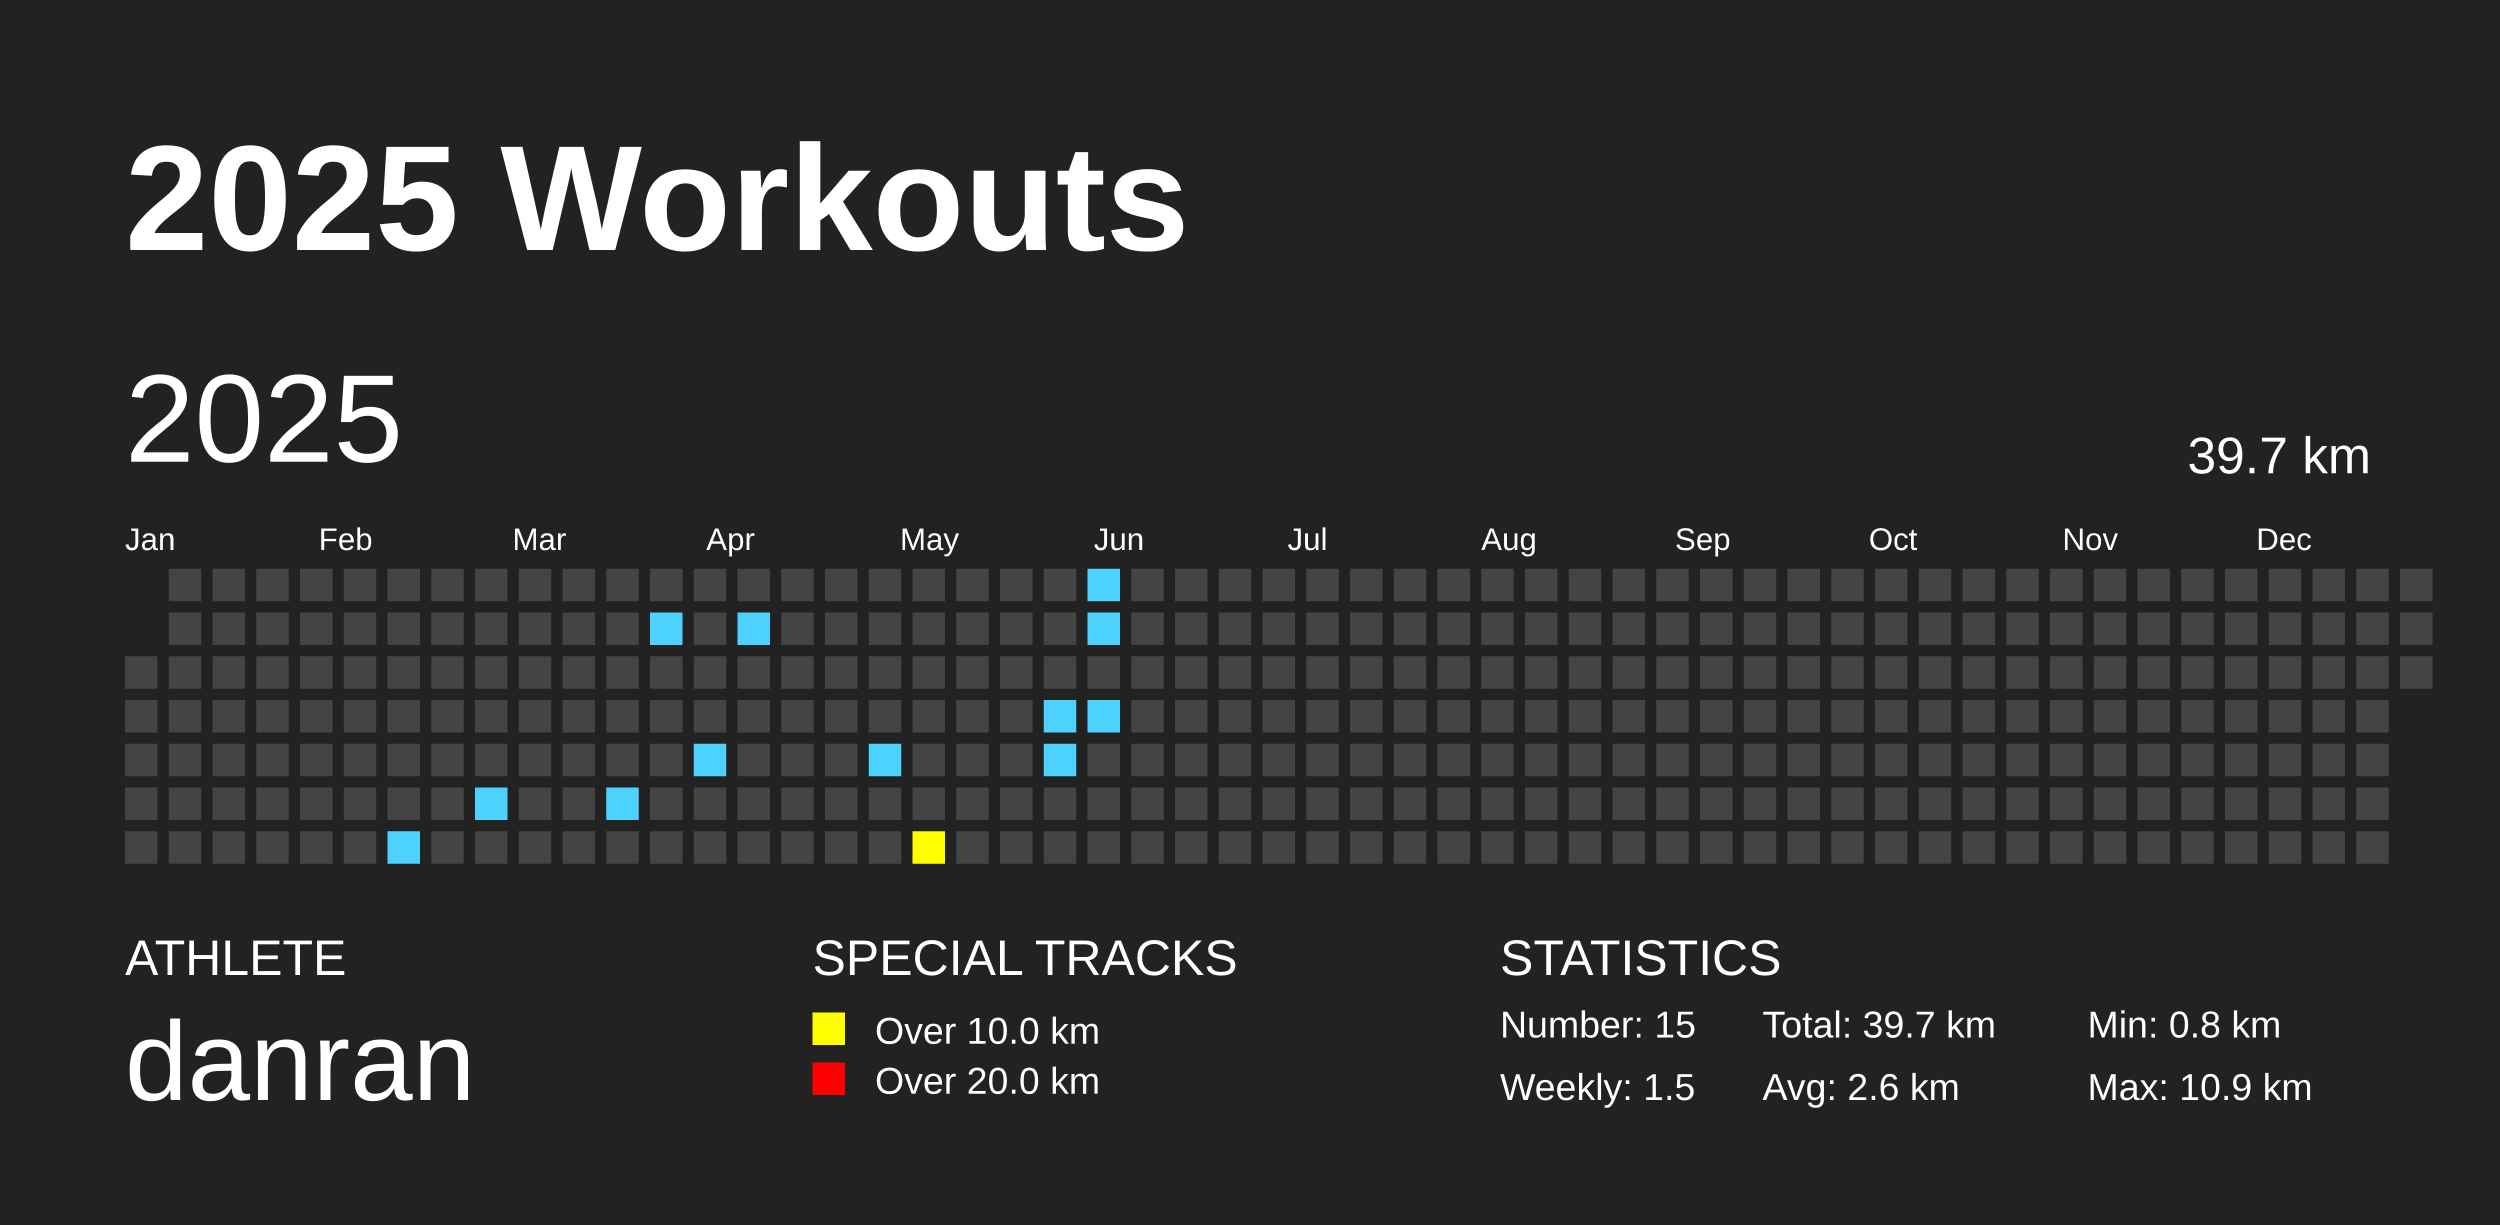
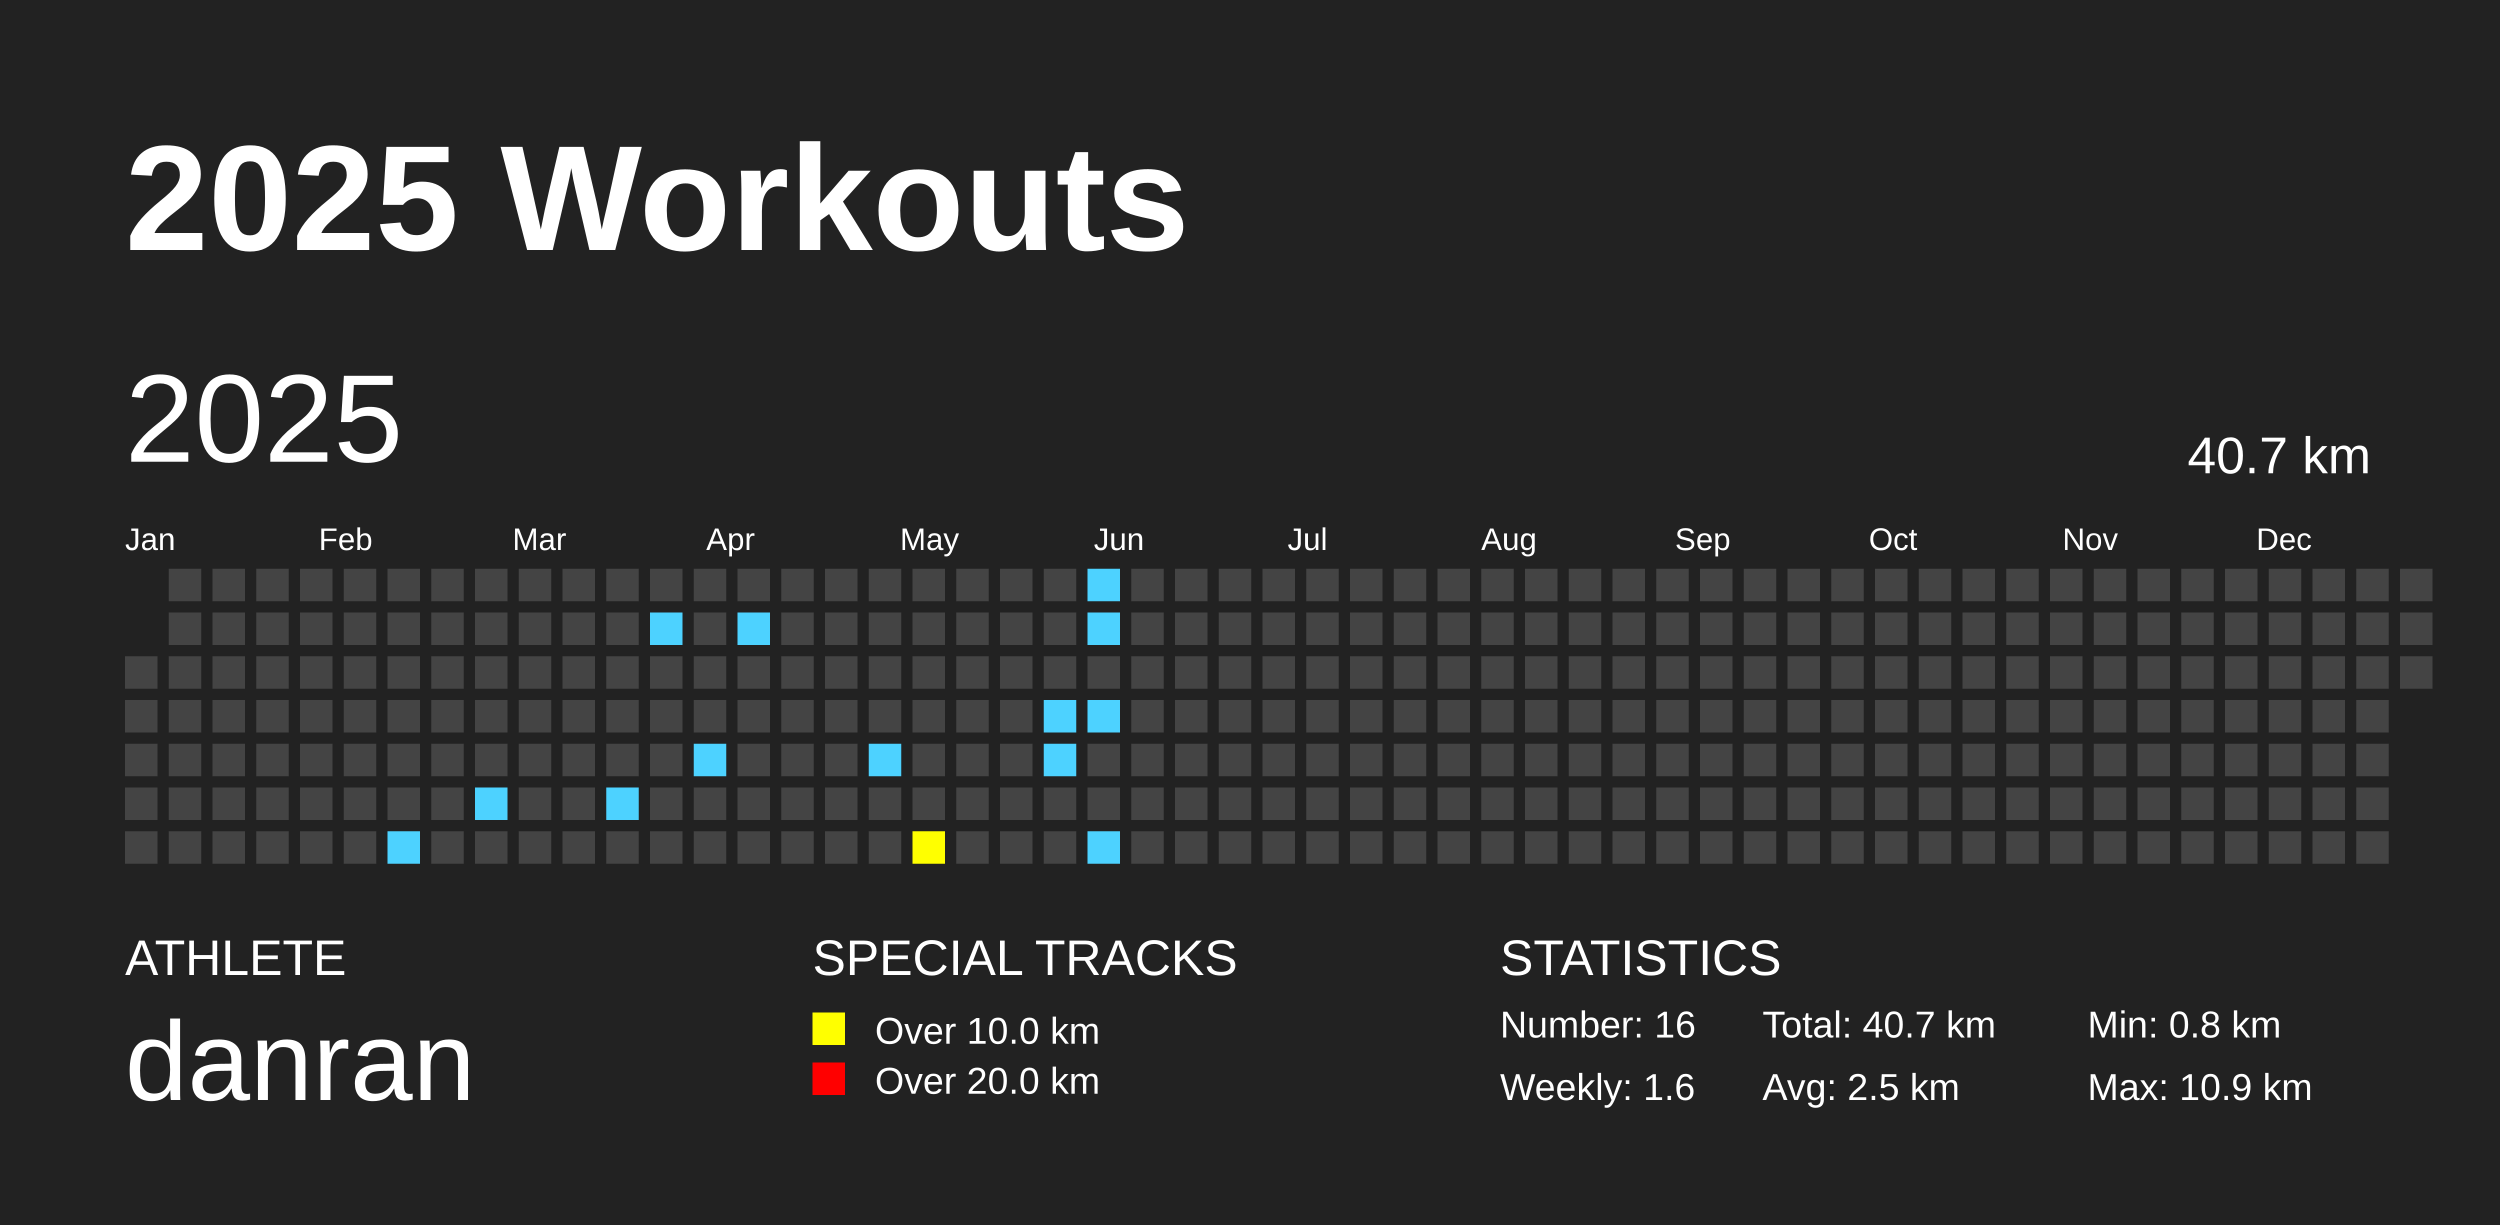
<svg xmlns="http://www.w3.org/2000/svg" baseProfile="full" height="98mm" version="1.1" viewBox="0,0,200,98" width="200mm">
  <defs />
  <rect fill="#222222" height="98" width="200" x="0" y="0" />
  <text fill="#FFFFFF" style="font-size:12px; font-family:Arial; font-weight:bold;" x="10" y="20">2025 Workouts</text>
  <text fill="#FFFFFF" style="font-size:4px; font-family:Arial" x="10" y="78">ATHLETE</text>
  <text fill="#FFFFFF" style="font-size:9px; font-family:Arial" x="10" y="88">danran</text>
  <text fill="#FFFFFF" style="font-size:4px; font-family:Arial" x="65" y="78">SPECIAL TRACKS</text>
  <rect fill="yellow" height="2.6" width="2.6" x="65" y="81" />
  <text fill="#FFFFFF" style="font-size:3px; font-family:Arial" x="70" y="83.5">Over 10.0 km</text>
  <rect fill="red" height="2.6" width="2.6" x="65" y="85" />
  <text fill="#FFFFFF" style="font-size:3px; font-family:Arial" x="70" y="87.5">Over 20.0 km</text>
  <text fill="#FFFFFF" style="font-size:4px; font-family:Arial" x="120" y="78">STATISTICS</text>
-   <text fill="#FFFFFF" style="font-size:3px; font-family:Arial" x="120" y="83">Number: 15</text>
-   <text fill="#FFFFFF" style="font-size:3px; font-family:Arial" x="120" y="88">Weekly: 1.5</text>
-   <text fill="#FFFFFF" style="font-size:3px; font-family:Arial" x="141" y="83">Total: 39.7 km</text>
-   <text fill="#FFFFFF" style="font-size:3px; font-family:Arial" x="141" y="88">Avg: 2.6 km</text>
+   <text fill="#FFFFFF" style="font-size:3px; font-family:Arial" x="120" y="83">Number: 16</text>
+   <text fill="#FFFFFF" style="font-size:3px; font-family:Arial" x="120" y="88">Weekly: 1.6</text>
+   <text fill="#FFFFFF" style="font-size:3px; font-family:Arial" x="141" y="83">Total: 40.7 km</text>
+   <text fill="#FFFFFF" style="font-size:3px; font-family:Arial" x="141" y="88">Avg: 2.5 km</text>
  <text fill="#FFFFFF" style="font-size:3px; font-family:Arial" x="167" y="83">Min: 0.8 km</text>
  <text fill="#FFFFFF" style="font-size:3px; font-family:Arial" x="167" y="88">Max: 10.9 km</text>
  <text dominant-baseline="hanging" fill="#FFFFFF" style="font-size:10.0px; font-family:Arial;" x="10" y="30">2025</text>
-   <text dominant-baseline="hanging" fill="#FFFFFF" style="font-size:4.125px; font-family:Arial;" x="175" y="35">39.7 km</text>
+   <text dominant-baseline="hanging" fill="#FFFFFF" style="font-size:4.125px; font-family:Arial;" x="175" y="35">40.7 km</text>
  <text fill="#FFFFFF" style="font-size:2.5px; font-family:Arial" x="10.0" y="44">Jan</text>
  <text fill="#FFFFFF" style="font-size:2.5px; font-family:Arial" x="25.5" y="44">Feb</text>
  <text fill="#FFFFFF" style="font-size:2.5px; font-family:Arial" x="41.0" y="44">Mar</text>
  <text fill="#FFFFFF" style="font-size:2.5px; font-family:Arial" x="56.5" y="44">Apr</text>
  <text fill="#FFFFFF" style="font-size:2.5px; font-family:Arial" x="72.0" y="44">May</text>
  <text fill="#FFFFFF" style="font-size:2.5px; font-family:Arial" x="87.5" y="44">Jun</text>
  <text fill="#FFFFFF" style="font-size:2.5px; font-family:Arial" x="103.0" y="44">Jul</text>
  <text fill="#FFFFFF" style="font-size:2.5px; font-family:Arial" x="118.5" y="44">Aug</text>
  <text fill="#FFFFFF" style="font-size:2.5px; font-family:Arial" x="134.0" y="44">Sep</text>
  <text fill="#FFFFFF" style="font-size:2.5px; font-family:Arial" x="149.5" y="44">Oct</text>
  <text fill="#FFFFFF" style="font-size:2.5px; font-family:Arial" x="165.0" y="44">Nov</text>
  <text fill="#FFFFFF" style="font-size:2.5px; font-family:Arial" x="180.5" y="44">Dec</text>
  <rect fill="#444444" height="2.6" width="2.6" x="10.0" y="52.5" />
  <rect fill="#444444" height="2.6" width="2.6" x="10.0" y="56.0" />
  <rect fill="#444444" height="2.6" width="2.6" x="10.0" y="59.5" />
  <rect fill="#444444" height="2.6" width="2.6" x="10.0" y="63.0" />
  <rect fill="#444444" height="2.6" width="2.6" x="10.0" y="66.5" />
  <rect fill="#444444" height="2.6" width="2.6" x="13.5" y="45.5" />
  <rect fill="#444444" height="2.6" width="2.6" x="13.5" y="49.0" />
  <rect fill="#444444" height="2.6" width="2.6" x="13.5" y="52.5" />
  <rect fill="#444444" height="2.6" width="2.6" x="13.5" y="56.0" />
  <rect fill="#444444" height="2.6" width="2.6" x="13.5" y="59.5" />
  <rect fill="#444444" height="2.6" width="2.6" x="13.5" y="63.0" />
  <rect fill="#444444" height="2.6" width="2.6" x="13.5" y="66.5" />
  <rect fill="#444444" height="2.6" width="2.6" x="17.0" y="45.5" />
  <rect fill="#444444" height="2.6" width="2.6" x="17.0" y="49.0" />
  <rect fill="#444444" height="2.6" width="2.6" x="17.0" y="52.5" />
  <rect fill="#444444" height="2.6" width="2.6" x="17.0" y="56.0" />
  <rect fill="#444444" height="2.6" width="2.6" x="17.0" y="59.5" />
  <rect fill="#444444" height="2.6" width="2.6" x="17.0" y="63.0" />
  <rect fill="#444444" height="2.6" width="2.6" x="17.0" y="66.5" />
  <rect fill="#444444" height="2.6" width="2.6" x="20.5" y="45.5" />
  <rect fill="#444444" height="2.6" width="2.6" x="20.5" y="49.0" />
  <rect fill="#444444" height="2.6" width="2.6" x="20.5" y="52.5" />
  <rect fill="#444444" height="2.6" width="2.6" x="20.5" y="56.0" />
  <rect fill="#444444" height="2.6" width="2.6" x="20.5" y="59.5" />
  <rect fill="#444444" height="2.6" width="2.6" x="20.5" y="63.0" />
  <rect fill="#444444" height="2.6" width="2.6" x="20.5" y="66.5" />
  <rect fill="#444444" height="2.6" width="2.6" x="24.0" y="45.5" />
  <rect fill="#444444" height="2.6" width="2.6" x="24.0" y="49.0" />
  <rect fill="#444444" height="2.6" width="2.6" x="24.0" y="52.5" />
  <rect fill="#444444" height="2.6" width="2.6" x="24.0" y="56.0" />
  <rect fill="#444444" height="2.6" width="2.6" x="24.0" y="59.5" />
  <rect fill="#444444" height="2.6" width="2.6" x="24.0" y="63.0" />
  <rect fill="#444444" height="2.6" width="2.6" x="24.0" y="66.5" />
  <rect fill="#444444" height="2.6" width="2.6" x="27.5" y="45.5" />
  <rect fill="#444444" height="2.6" width="2.6" x="27.5" y="49.0" />
  <rect fill="#444444" height="2.6" width="2.6" x="27.5" y="52.5" />
  <rect fill="#444444" height="2.6" width="2.6" x="27.5" y="56.0" />
  <rect fill="#444444" height="2.6" width="2.6" x="27.5" y="59.5" />
  <rect fill="#444444" height="2.6" width="2.6" x="27.5" y="63.0" />
  <rect fill="#444444" height="2.6" width="2.6" x="27.5" y="66.5" />
  <rect fill="#444444" height="2.6" width="2.6" x="31.0" y="45.5" />
  <rect fill="#444444" height="2.6" width="2.6" x="31.0" y="49.0" />
  <rect fill="#444444" height="2.6" width="2.6" x="31.0" y="52.5" />
  <rect fill="#444444" height="2.6" width="2.6" x="31.0" y="56.0" />
  <rect fill="#444444" height="2.6" width="2.6" x="31.0" y="59.5" />
  <rect fill="#444444" height="2.6" width="2.6" x="31.0" y="63.0" />
  <rect fill="#4DD2FF" height="2.6" width="2.6" x="31.0" y="66.5" />
  <rect fill="#444444" height="2.6" width="2.6" x="34.5" y="45.5" />
  <rect fill="#444444" height="2.6" width="2.6" x="34.5" y="49.0" />
  <rect fill="#444444" height="2.6" width="2.6" x="34.5" y="52.5" />
  <rect fill="#444444" height="2.6" width="2.6" x="34.5" y="56.0" />
  <rect fill="#444444" height="2.6" width="2.6" x="34.5" y="59.5" />
  <rect fill="#444444" height="2.6" width="2.6" x="34.5" y="63.0" />
  <rect fill="#444444" height="2.6" width="2.6" x="34.5" y="66.5" />
  <rect fill="#444444" height="2.6" width="2.6" x="38.0" y="45.5" />
  <rect fill="#444444" height="2.6" width="2.6" x="38.0" y="49.0" />
  <rect fill="#444444" height="2.6" width="2.6" x="38.0" y="52.5" />
  <rect fill="#444444" height="2.6" width="2.6" x="38.0" y="56.0" />
  <rect fill="#444444" height="2.6" width="2.6" x="38.0" y="59.5" />
  <rect fill="#4DD2FF" height="2.6" width="2.6" x="38.0" y="63.0" />
  <rect fill="#444444" height="2.6" width="2.6" x="38.0" y="66.5" />
  <rect fill="#444444" height="2.6" width="2.6" x="41.5" y="45.5" />
  <rect fill="#444444" height="2.6" width="2.6" x="41.5" y="49.0" />
  <rect fill="#444444" height="2.6" width="2.6" x="41.5" y="52.5" />
  <rect fill="#444444" height="2.6" width="2.6" x="41.5" y="56.0" />
  <rect fill="#444444" height="2.6" width="2.6" x="41.5" y="59.5" />
  <rect fill="#444444" height="2.6" width="2.6" x="41.5" y="63.0" />
  <rect fill="#444444" height="2.6" width="2.6" x="41.5" y="66.5" />
  <rect fill="#444444" height="2.6" width="2.6" x="45.0" y="45.5" />
  <rect fill="#444444" height="2.6" width="2.6" x="45.0" y="49.0" />
  <rect fill="#444444" height="2.6" width="2.6" x="45.0" y="52.5" />
  <rect fill="#444444" height="2.6" width="2.6" x="45.0" y="56.0" />
  <rect fill="#444444" height="2.6" width="2.6" x="45.0" y="59.5" />
  <rect fill="#444444" height="2.6" width="2.6" x="45.0" y="63.0" />
  <rect fill="#444444" height="2.6" width="2.6" x="45.0" y="66.5" />
  <rect fill="#444444" height="2.6" width="2.6" x="48.5" y="45.5" />
  <rect fill="#444444" height="2.6" width="2.6" x="48.5" y="49.0" />
  <rect fill="#444444" height="2.6" width="2.6" x="48.5" y="52.5" />
  <rect fill="#444444" height="2.6" width="2.6" x="48.5" y="56.0" />
  <rect fill="#444444" height="2.6" width="2.6" x="48.5" y="59.5" />
  <rect fill="#4DD2FF" height="2.6" width="2.6" x="48.5" y="63.0" />
  <rect fill="#444444" height="2.6" width="2.6" x="48.5" y="66.5" />
  <rect fill="#444444" height="2.6" width="2.6" x="52.0" y="45.5" />
  <rect fill="#4DD2FF" height="2.6" width="2.6" x="52.0" y="49.0" />
  <rect fill="#444444" height="2.6" width="2.6" x="52.0" y="52.5" />
  <rect fill="#444444" height="2.6" width="2.6" x="52.0" y="56.0" />
  <rect fill="#444444" height="2.6" width="2.6" x="52.0" y="59.5" />
  <rect fill="#444444" height="2.6" width="2.6" x="52.0" y="63.0" />
  <rect fill="#444444" height="2.6" width="2.6" x="52.0" y="66.5" />
  <rect fill="#444444" height="2.6" width="2.6" x="55.5" y="45.5" />
  <rect fill="#444444" height="2.6" width="2.6" x="55.5" y="49.0" />
  <rect fill="#444444" height="2.6" width="2.6" x="55.5" y="52.5" />
  <rect fill="#444444" height="2.6" width="2.6" x="55.5" y="56.0" />
  <rect fill="#4DD2FF" height="2.6" width="2.6" x="55.5" y="59.5" />
  <rect fill="#444444" height="2.6" width="2.6" x="55.5" y="63.0" />
  <rect fill="#444444" height="2.6" width="2.6" x="55.5" y="66.5" />
  <rect fill="#444444" height="2.6" width="2.6" x="59.0" y="45.5" />
  <rect fill="#4DD2FF" height="2.6" width="2.6" x="59.0" y="49.0" />
  <rect fill="#444444" height="2.6" width="2.6" x="59.0" y="52.5" />
  <rect fill="#444444" height="2.6" width="2.6" x="59.0" y="56.0" />
  <rect fill="#444444" height="2.6" width="2.6" x="59.0" y="59.5" />
  <rect fill="#444444" height="2.6" width="2.6" x="59.0" y="63.0" />
  <rect fill="#444444" height="2.6" width="2.6" x="59.0" y="66.5" />
  <rect fill="#444444" height="2.6" width="2.6" x="62.5" y="45.5" />
  <rect fill="#444444" height="2.6" width="2.6" x="62.5" y="49.0" />
  <rect fill="#444444" height="2.6" width="2.6" x="62.5" y="52.5" />
  <rect fill="#444444" height="2.6" width="2.6" x="62.5" y="56.0" />
  <rect fill="#444444" height="2.6" width="2.6" x="62.5" y="59.5" />
  <rect fill="#444444" height="2.6" width="2.6" x="62.5" y="63.0" />
  <rect fill="#444444" height="2.6" width="2.6" x="62.5" y="66.5" />
  <rect fill="#444444" height="2.6" width="2.6" x="66.0" y="45.5" />
  <rect fill="#444444" height="2.6" width="2.6" x="66.0" y="49.0" />
  <rect fill="#444444" height="2.6" width="2.6" x="66.0" y="52.5" />
  <rect fill="#444444" height="2.6" width="2.6" x="66.0" y="56.0" />
  <rect fill="#444444" height="2.6" width="2.6" x="66.0" y="59.5" />
  <rect fill="#444444" height="2.6" width="2.6" x="66.0" y="63.0" />
  <rect fill="#444444" height="2.6" width="2.6" x="66.0" y="66.5" />
  <rect fill="#444444" height="2.6" width="2.6" x="69.5" y="45.5" />
  <rect fill="#444444" height="2.6" width="2.6" x="69.5" y="49.0" />
  <rect fill="#444444" height="2.6" width="2.6" x="69.5" y="52.5" />
  <rect fill="#444444" height="2.6" width="2.6" x="69.5" y="56.0" />
  <rect fill="#4DD2FF" height="2.6" width="2.6" x="69.5" y="59.5" />
  <rect fill="#444444" height="2.6" width="2.6" x="69.5" y="63.0" />
  <rect fill="#444444" height="2.6" width="2.6" x="69.5" y="66.5" />
  <rect fill="#444444" height="2.6" width="2.6" x="73.0" y="45.5" />
  <rect fill="#444444" height="2.6" width="2.6" x="73.0" y="49.0" />
  <rect fill="#444444" height="2.6" width="2.6" x="73.0" y="52.5" />
  <rect fill="#444444" height="2.6" width="2.6" x="73.0" y="56.0" />
  <rect fill="#444444" height="2.6" width="2.6" x="73.0" y="59.5" />
  <rect fill="#444444" height="2.6" width="2.6" x="73.0" y="63.0" />
  <rect fill="yellow" height="2.6" width="2.6" x="73.0" y="66.5" />
  <rect fill="#444444" height="2.6" width="2.6" x="76.5" y="45.5" />
  <rect fill="#444444" height="2.6" width="2.6" x="76.5" y="49.0" />
  <rect fill="#444444" height="2.6" width="2.6" x="76.5" y="52.5" />
  <rect fill="#444444" height="2.6" width="2.6" x="76.5" y="56.0" />
  <rect fill="#444444" height="2.6" width="2.6" x="76.5" y="59.5" />
  <rect fill="#444444" height="2.6" width="2.6" x="76.5" y="63.0" />
  <rect fill="#444444" height="2.6" width="2.6" x="76.5" y="66.5" />
  <rect fill="#444444" height="2.6" width="2.6" x="80.0" y="45.5" />
  <rect fill="#444444" height="2.6" width="2.6" x="80.0" y="49.0" />
  <rect fill="#444444" height="2.6" width="2.6" x="80.0" y="52.5" />
  <rect fill="#444444" height="2.6" width="2.6" x="80.0" y="56.0" />
  <rect fill="#444444" height="2.6" width="2.6" x="80.0" y="59.5" />
  <rect fill="#444444" height="2.6" width="2.6" x="80.0" y="63.0" />
  <rect fill="#444444" height="2.6" width="2.6" x="80.0" y="66.5" />
  <rect fill="#444444" height="2.6" width="2.6" x="83.5" y="45.5" />
  <rect fill="#444444" height="2.6" width="2.6" x="83.5" y="49.0" />
  <rect fill="#444444" height="2.6" width="2.6" x="83.5" y="52.5" />
  <rect fill="#4DD2FF" height="2.6" width="2.6" x="83.5" y="56.0" />
  <rect fill="#4DD2FF" height="2.6" width="2.6" x="83.5" y="59.5" />
  <rect fill="#444444" height="2.6" width="2.6" x="83.5" y="63.0" />
  <rect fill="#444444" height="2.6" width="2.6" x="83.5" y="66.5" />
  <rect fill="#4DD2FF" height="2.6" width="2.6" x="87.0" y="45.5" />
  <rect fill="#4DD2FF" height="2.6" width="2.6" x="87.0" y="49.0" />
  <rect fill="#444444" height="2.6" width="2.6" x="87.0" y="52.5" />
  <rect fill="#4DD2FF" height="2.6" width="2.6" x="87.0" y="56.0" />
  <rect fill="#444444" height="2.6" width="2.6" x="87.0" y="59.5" />
  <rect fill="#444444" height="2.6" width="2.6" x="87.0" y="63.0" />
-   <rect fill="#444444" height="2.6" width="2.6" x="87.0" y="66.5" />
+   <rect fill="#4DD2FF" height="2.6" width="2.6" x="87.0" y="66.5" />
  <rect fill="#444444" height="2.6" width="2.6" x="90.5" y="45.5" />
  <rect fill="#444444" height="2.6" width="2.6" x="90.5" y="49.0" />
  <rect fill="#444444" height="2.6" width="2.6" x="90.5" y="52.5" />
  <rect fill="#444444" height="2.6" width="2.6" x="90.5" y="56.0" />
  <rect fill="#444444" height="2.6" width="2.6" x="90.5" y="59.5" />
  <rect fill="#444444" height="2.6" width="2.6" x="90.5" y="63.0" />
  <rect fill="#444444" height="2.6" width="2.6" x="90.5" y="66.5" />
  <rect fill="#444444" height="2.6" width="2.6" x="94.0" y="45.5" />
  <rect fill="#444444" height="2.6" width="2.6" x="94.0" y="49.0" />
  <rect fill="#444444" height="2.6" width="2.6" x="94.0" y="52.5" />
  <rect fill="#444444" height="2.6" width="2.6" x="94.0" y="56.0" />
  <rect fill="#444444" height="2.6" width="2.6" x="94.0" y="59.5" />
  <rect fill="#444444" height="2.6" width="2.6" x="94.0" y="63.0" />
  <rect fill="#444444" height="2.6" width="2.6" x="94.0" y="66.5" />
  <rect fill="#444444" height="2.6" width="2.6" x="97.5" y="45.5" />
  <rect fill="#444444" height="2.6" width="2.6" x="97.5" y="49.0" />
  <rect fill="#444444" height="2.6" width="2.6" x="97.5" y="52.5" />
  <rect fill="#444444" height="2.6" width="2.6" x="97.5" y="56.0" />
  <rect fill="#444444" height="2.6" width="2.6" x="97.5" y="59.5" />
  <rect fill="#444444" height="2.6" width="2.6" x="97.5" y="63.0" />
  <rect fill="#444444" height="2.6" width="2.6" x="97.5" y="66.5" />
  <rect fill="#444444" height="2.6" width="2.6" x="101.0" y="45.5" />
  <rect fill="#444444" height="2.6" width="2.6" x="101.0" y="49.0" />
  <rect fill="#444444" height="2.6" width="2.6" x="101.0" y="52.5" />
  <rect fill="#444444" height="2.6" width="2.6" x="101.0" y="56.0" />
  <rect fill="#444444" height="2.6" width="2.6" x="101.0" y="59.5" />
  <rect fill="#444444" height="2.6" width="2.6" x="101.0" y="63.0" />
  <rect fill="#444444" height="2.6" width="2.6" x="101.0" y="66.5" />
  <rect fill="#444444" height="2.6" width="2.6" x="104.5" y="45.5" />
  <rect fill="#444444" height="2.6" width="2.6" x="104.5" y="49.0" />
  <rect fill="#444444" height="2.6" width="2.6" x="104.5" y="52.5" />
  <rect fill="#444444" height="2.6" width="2.6" x="104.5" y="56.0" />
  <rect fill="#444444" height="2.6" width="2.6" x="104.5" y="59.5" />
  <rect fill="#444444" height="2.6" width="2.6" x="104.5" y="63.0" />
  <rect fill="#444444" height="2.6" width="2.6" x="104.5" y="66.5" />
  <rect fill="#444444" height="2.6" width="2.6" x="108.0" y="45.5" />
  <rect fill="#444444" height="2.6" width="2.6" x="108.0" y="49.0" />
  <rect fill="#444444" height="2.6" width="2.6" x="108.0" y="52.5" />
  <rect fill="#444444" height="2.6" width="2.6" x="108.0" y="56.0" />
  <rect fill="#444444" height="2.6" width="2.6" x="108.0" y="59.5" />
  <rect fill="#444444" height="2.6" width="2.6" x="108.0" y="63.0" />
  <rect fill="#444444" height="2.6" width="2.6" x="108.0" y="66.5" />
  <rect fill="#444444" height="2.6" width="2.6" x="111.5" y="45.5" />
  <rect fill="#444444" height="2.6" width="2.6" x="111.5" y="49.0" />
  <rect fill="#444444" height="2.6" width="2.6" x="111.5" y="52.5" />
  <rect fill="#444444" height="2.6" width="2.6" x="111.5" y="56.0" />
  <rect fill="#444444" height="2.6" width="2.6" x="111.5" y="59.5" />
  <rect fill="#444444" height="2.6" width="2.6" x="111.5" y="63.0" />
  <rect fill="#444444" height="2.6" width="2.6" x="111.5" y="66.5" />
  <rect fill="#444444" height="2.6" width="2.6" x="115.0" y="45.5" />
  <rect fill="#444444" height="2.6" width="2.6" x="115.0" y="49.0" />
  <rect fill="#444444" height="2.6" width="2.6" x="115.0" y="52.5" />
  <rect fill="#444444" height="2.6" width="2.6" x="115.0" y="56.0" />
  <rect fill="#444444" height="2.6" width="2.6" x="115.0" y="59.5" />
  <rect fill="#444444" height="2.6" width="2.6" x="115.0" y="63.0" />
  <rect fill="#444444" height="2.6" width="2.6" x="115.0" y="66.5" />
  <rect fill="#444444" height="2.6" width="2.6" x="118.5" y="45.5" />
  <rect fill="#444444" height="2.6" width="2.6" x="118.5" y="49.0" />
  <rect fill="#444444" height="2.6" width="2.6" x="118.5" y="52.5" />
  <rect fill="#444444" height="2.6" width="2.6" x="118.5" y="56.0" />
  <rect fill="#444444" height="2.6" width="2.6" x="118.5" y="59.5" />
  <rect fill="#444444" height="2.6" width="2.6" x="118.5" y="63.0" />
  <rect fill="#444444" height="2.6" width="2.6" x="118.5" y="66.5" />
  <rect fill="#444444" height="2.6" width="2.6" x="122.0" y="45.5" />
  <rect fill="#444444" height="2.6" width="2.6" x="122.0" y="49.0" />
  <rect fill="#444444" height="2.6" width="2.6" x="122.0" y="52.5" />
  <rect fill="#444444" height="2.6" width="2.6" x="122.0" y="56.0" />
  <rect fill="#444444" height="2.6" width="2.6" x="122.0" y="59.5" />
  <rect fill="#444444" height="2.6" width="2.6" x="122.0" y="63.0" />
  <rect fill="#444444" height="2.6" width="2.6" x="122.0" y="66.5" />
  <rect fill="#444444" height="2.6" width="2.6" x="125.5" y="45.5" />
  <rect fill="#444444" height="2.6" width="2.6" x="125.5" y="49.0" />
  <rect fill="#444444" height="2.6" width="2.6" x="125.5" y="52.5" />
  <rect fill="#444444" height="2.6" width="2.6" x="125.5" y="56.0" />
  <rect fill="#444444" height="2.6" width="2.6" x="125.5" y="59.5" />
  <rect fill="#444444" height="2.6" width="2.6" x="125.5" y="63.0" />
  <rect fill="#444444" height="2.6" width="2.6" x="125.5" y="66.5" />
  <rect fill="#444444" height="2.6" width="2.6" x="129.0" y="45.5" />
  <rect fill="#444444" height="2.6" width="2.6" x="129.0" y="49.0" />
  <rect fill="#444444" height="2.6" width="2.6" x="129.0" y="52.5" />
  <rect fill="#444444" height="2.6" width="2.6" x="129.0" y="56.0" />
  <rect fill="#444444" height="2.6" width="2.6" x="129.0" y="59.5" />
  <rect fill="#444444" height="2.6" width="2.6" x="129.0" y="63.0" />
  <rect fill="#444444" height="2.6" width="2.6" x="129.0" y="66.5" />
  <rect fill="#444444" height="2.6" width="2.6" x="132.5" y="45.5" />
  <rect fill="#444444" height="2.6" width="2.6" x="132.5" y="49.0" />
  <rect fill="#444444" height="2.6" width="2.6" x="132.5" y="52.5" />
  <rect fill="#444444" height="2.6" width="2.6" x="132.5" y="56.0" />
  <rect fill="#444444" height="2.6" width="2.6" x="132.5" y="59.5" />
  <rect fill="#444444" height="2.6" width="2.6" x="132.5" y="63.0" />
  <rect fill="#444444" height="2.6" width="2.6" x="132.5" y="66.5" />
  <rect fill="#444444" height="2.6" width="2.6" x="136.0" y="45.5" />
  <rect fill="#444444" height="2.6" width="2.6" x="136.0" y="49.0" />
  <rect fill="#444444" height="2.6" width="2.6" x="136.0" y="52.5" />
  <rect fill="#444444" height="2.6" width="2.6" x="136.0" y="56.0" />
  <rect fill="#444444" height="2.6" width="2.6" x="136.0" y="59.5" />
  <rect fill="#444444" height="2.6" width="2.6" x="136.0" y="63.0" />
  <rect fill="#444444" height="2.6" width="2.6" x="136.0" y="66.5" />
  <rect fill="#444444" height="2.6" width="2.6" x="139.5" y="45.5" />
  <rect fill="#444444" height="2.6" width="2.6" x="139.5" y="49.0" />
  <rect fill="#444444" height="2.6" width="2.6" x="139.5" y="52.5" />
  <rect fill="#444444" height="2.6" width="2.6" x="139.5" y="56.0" />
  <rect fill="#444444" height="2.6" width="2.6" x="139.5" y="59.5" />
  <rect fill="#444444" height="2.6" width="2.6" x="139.5" y="63.0" />
  <rect fill="#444444" height="2.6" width="2.6" x="139.5" y="66.5" />
  <rect fill="#444444" height="2.6" width="2.6" x="143.0" y="45.5" />
  <rect fill="#444444" height="2.6" width="2.6" x="143.0" y="49.0" />
  <rect fill="#444444" height="2.6" width="2.6" x="143.0" y="52.5" />
  <rect fill="#444444" height="2.6" width="2.6" x="143.0" y="56.0" />
  <rect fill="#444444" height="2.6" width="2.6" x="143.0" y="59.5" />
  <rect fill="#444444" height="2.6" width="2.6" x="143.0" y="63.0" />
  <rect fill="#444444" height="2.6" width="2.6" x="143.0" y="66.5" />
  <rect fill="#444444" height="2.6" width="2.6" x="146.5" y="45.5" />
  <rect fill="#444444" height="2.6" width="2.6" x="146.5" y="49.0" />
  <rect fill="#444444" height="2.6" width="2.6" x="146.5" y="52.5" />
  <rect fill="#444444" height="2.6" width="2.6" x="146.5" y="56.0" />
  <rect fill="#444444" height="2.6" width="2.6" x="146.5" y="59.5" />
  <rect fill="#444444" height="2.6" width="2.6" x="146.5" y="63.0" />
  <rect fill="#444444" height="2.6" width="2.6" x="146.5" y="66.5" />
  <rect fill="#444444" height="2.6" width="2.6" x="150.0" y="45.5" />
  <rect fill="#444444" height="2.6" width="2.6" x="150.0" y="49.0" />
  <rect fill="#444444" height="2.6" width="2.6" x="150.0" y="52.5" />
  <rect fill="#444444" height="2.6" width="2.6" x="150.0" y="56.0" />
  <rect fill="#444444" height="2.6" width="2.6" x="150.0" y="59.5" />
  <rect fill="#444444" height="2.6" width="2.6" x="150.0" y="63.0" />
  <rect fill="#444444" height="2.6" width="2.6" x="150.0" y="66.5" />
  <rect fill="#444444" height="2.6" width="2.6" x="153.5" y="45.5" />
  <rect fill="#444444" height="2.6" width="2.6" x="153.5" y="49.0" />
  <rect fill="#444444" height="2.6" width="2.6" x="153.5" y="52.5" />
  <rect fill="#444444" height="2.6" width="2.6" x="153.5" y="56.0" />
  <rect fill="#444444" height="2.6" width="2.6" x="153.5" y="59.5" />
  <rect fill="#444444" height="2.6" width="2.6" x="153.5" y="63.0" />
  <rect fill="#444444" height="2.6" width="2.6" x="153.5" y="66.5" />
  <rect fill="#444444" height="2.6" width="2.6" x="157.0" y="45.5" />
  <rect fill="#444444" height="2.6" width="2.6" x="157.0" y="49.0" />
  <rect fill="#444444" height="2.6" width="2.6" x="157.0" y="52.5" />
  <rect fill="#444444" height="2.6" width="2.6" x="157.0" y="56.0" />
  <rect fill="#444444" height="2.6" width="2.6" x="157.0" y="59.5" />
  <rect fill="#444444" height="2.6" width="2.6" x="157.0" y="63.0" />
  <rect fill="#444444" height="2.6" width="2.6" x="157.0" y="66.5" />
  <rect fill="#444444" height="2.6" width="2.6" x="160.5" y="45.5" />
  <rect fill="#444444" height="2.6" width="2.6" x="160.5" y="49.0" />
  <rect fill="#444444" height="2.6" width="2.6" x="160.5" y="52.5" />
  <rect fill="#444444" height="2.6" width="2.6" x="160.5" y="56.0" />
  <rect fill="#444444" height="2.6" width="2.6" x="160.5" y="59.5" />
  <rect fill="#444444" height="2.6" width="2.6" x="160.5" y="63.0" />
  <rect fill="#444444" height="2.6" width="2.6" x="160.5" y="66.5" />
  <rect fill="#444444" height="2.6" width="2.6" x="164.0" y="45.5" />
  <rect fill="#444444" height="2.6" width="2.6" x="164.0" y="49.0" />
  <rect fill="#444444" height="2.6" width="2.6" x="164.0" y="52.5" />
  <rect fill="#444444" height="2.6" width="2.6" x="164.0" y="56.0" />
  <rect fill="#444444" height="2.6" width="2.6" x="164.0" y="59.5" />
  <rect fill="#444444" height="2.6" width="2.6" x="164.0" y="63.0" />
  <rect fill="#444444" height="2.6" width="2.6" x="164.0" y="66.5" />
  <rect fill="#444444" height="2.6" width="2.6" x="167.5" y="45.5" />
  <rect fill="#444444" height="2.6" width="2.6" x="167.5" y="49.0" />
  <rect fill="#444444" height="2.6" width="2.6" x="167.5" y="52.5" />
  <rect fill="#444444" height="2.6" width="2.6" x="167.5" y="56.0" />
  <rect fill="#444444" height="2.6" width="2.6" x="167.5" y="59.5" />
  <rect fill="#444444" height="2.6" width="2.6" x="167.5" y="63.0" />
  <rect fill="#444444" height="2.6" width="2.6" x="167.5" y="66.5" />
  <rect fill="#444444" height="2.6" width="2.6" x="171.0" y="45.5" />
  <rect fill="#444444" height="2.6" width="2.6" x="171.0" y="49.0" />
  <rect fill="#444444" height="2.6" width="2.6" x="171.0" y="52.5" />
  <rect fill="#444444" height="2.6" width="2.6" x="171.0" y="56.0" />
  <rect fill="#444444" height="2.6" width="2.6" x="171.0" y="59.5" />
  <rect fill="#444444" height="2.6" width="2.6" x="171.0" y="63.0" />
  <rect fill="#444444" height="2.6" width="2.6" x="171.0" y="66.5" />
  <rect fill="#444444" height="2.6" width="2.6" x="174.5" y="45.5" />
  <rect fill="#444444" height="2.6" width="2.6" x="174.5" y="49.0" />
  <rect fill="#444444" height="2.6" width="2.6" x="174.5" y="52.5" />
  <rect fill="#444444" height="2.6" width="2.6" x="174.5" y="56.0" />
  <rect fill="#444444" height="2.6" width="2.6" x="174.5" y="59.5" />
  <rect fill="#444444" height="2.6" width="2.6" x="174.5" y="63.0" />
  <rect fill="#444444" height="2.6" width="2.6" x="174.5" y="66.5" />
  <rect fill="#444444" height="2.6" width="2.6" x="178.0" y="45.5" />
  <rect fill="#444444" height="2.6" width="2.6" x="178.0" y="49.0" />
  <rect fill="#444444" height="2.6" width="2.6" x="178.0" y="52.5" />
  <rect fill="#444444" height="2.6" width="2.6" x="178.0" y="56.0" />
  <rect fill="#444444" height="2.6" width="2.6" x="178.0" y="59.5" />
  <rect fill="#444444" height="2.6" width="2.6" x="178.0" y="63.0" />
  <rect fill="#444444" height="2.6" width="2.6" x="178.0" y="66.5" />
  <rect fill="#444444" height="2.6" width="2.6" x="181.5" y="45.5" />
  <rect fill="#444444" height="2.6" width="2.6" x="181.5" y="49.0" />
  <rect fill="#444444" height="2.6" width="2.6" x="181.5" y="52.5" />
  <rect fill="#444444" height="2.6" width="2.6" x="181.5" y="56.0" />
  <rect fill="#444444" height="2.6" width="2.6" x="181.5" y="59.5" />
  <rect fill="#444444" height="2.6" width="2.6" x="181.5" y="63.0" />
  <rect fill="#444444" height="2.6" width="2.6" x="181.5" y="66.5" />
  <rect fill="#444444" height="2.6" width="2.6" x="185.0" y="45.5" />
  <rect fill="#444444" height="2.6" width="2.6" x="185.0" y="49.0" />
  <rect fill="#444444" height="2.6" width="2.6" x="185.0" y="52.5" />
  <rect fill="#444444" height="2.6" width="2.6" x="185.0" y="56.0" />
  <rect fill="#444444" height="2.6" width="2.6" x="185.0" y="59.5" />
  <rect fill="#444444" height="2.6" width="2.6" x="185.0" y="63.0" />
  <rect fill="#444444" height="2.6" width="2.6" x="185.0" y="66.5" />
  <rect fill="#444444" height="2.6" width="2.6" x="188.5" y="45.5" />
  <rect fill="#444444" height="2.6" width="2.6" x="188.5" y="49.0" />
  <rect fill="#444444" height="2.6" width="2.6" x="188.5" y="52.5" />
  <rect fill="#444444" height="2.6" width="2.6" x="188.5" y="56.0" />
  <rect fill="#444444" height="2.6" width="2.6" x="188.5" y="59.5" />
  <rect fill="#444444" height="2.6" width="2.6" x="188.5" y="63.0" />
  <rect fill="#444444" height="2.6" width="2.6" x="188.5" y="66.5" />
  <rect fill="#444444" height="2.6" width="2.6" x="192.0" y="45.5" />
  <rect fill="#444444" height="2.6" width="2.6" x="192.0" y="49.0" />
  <rect fill="#444444" height="2.6" width="2.6" x="192.0" y="52.5" />
</svg>
